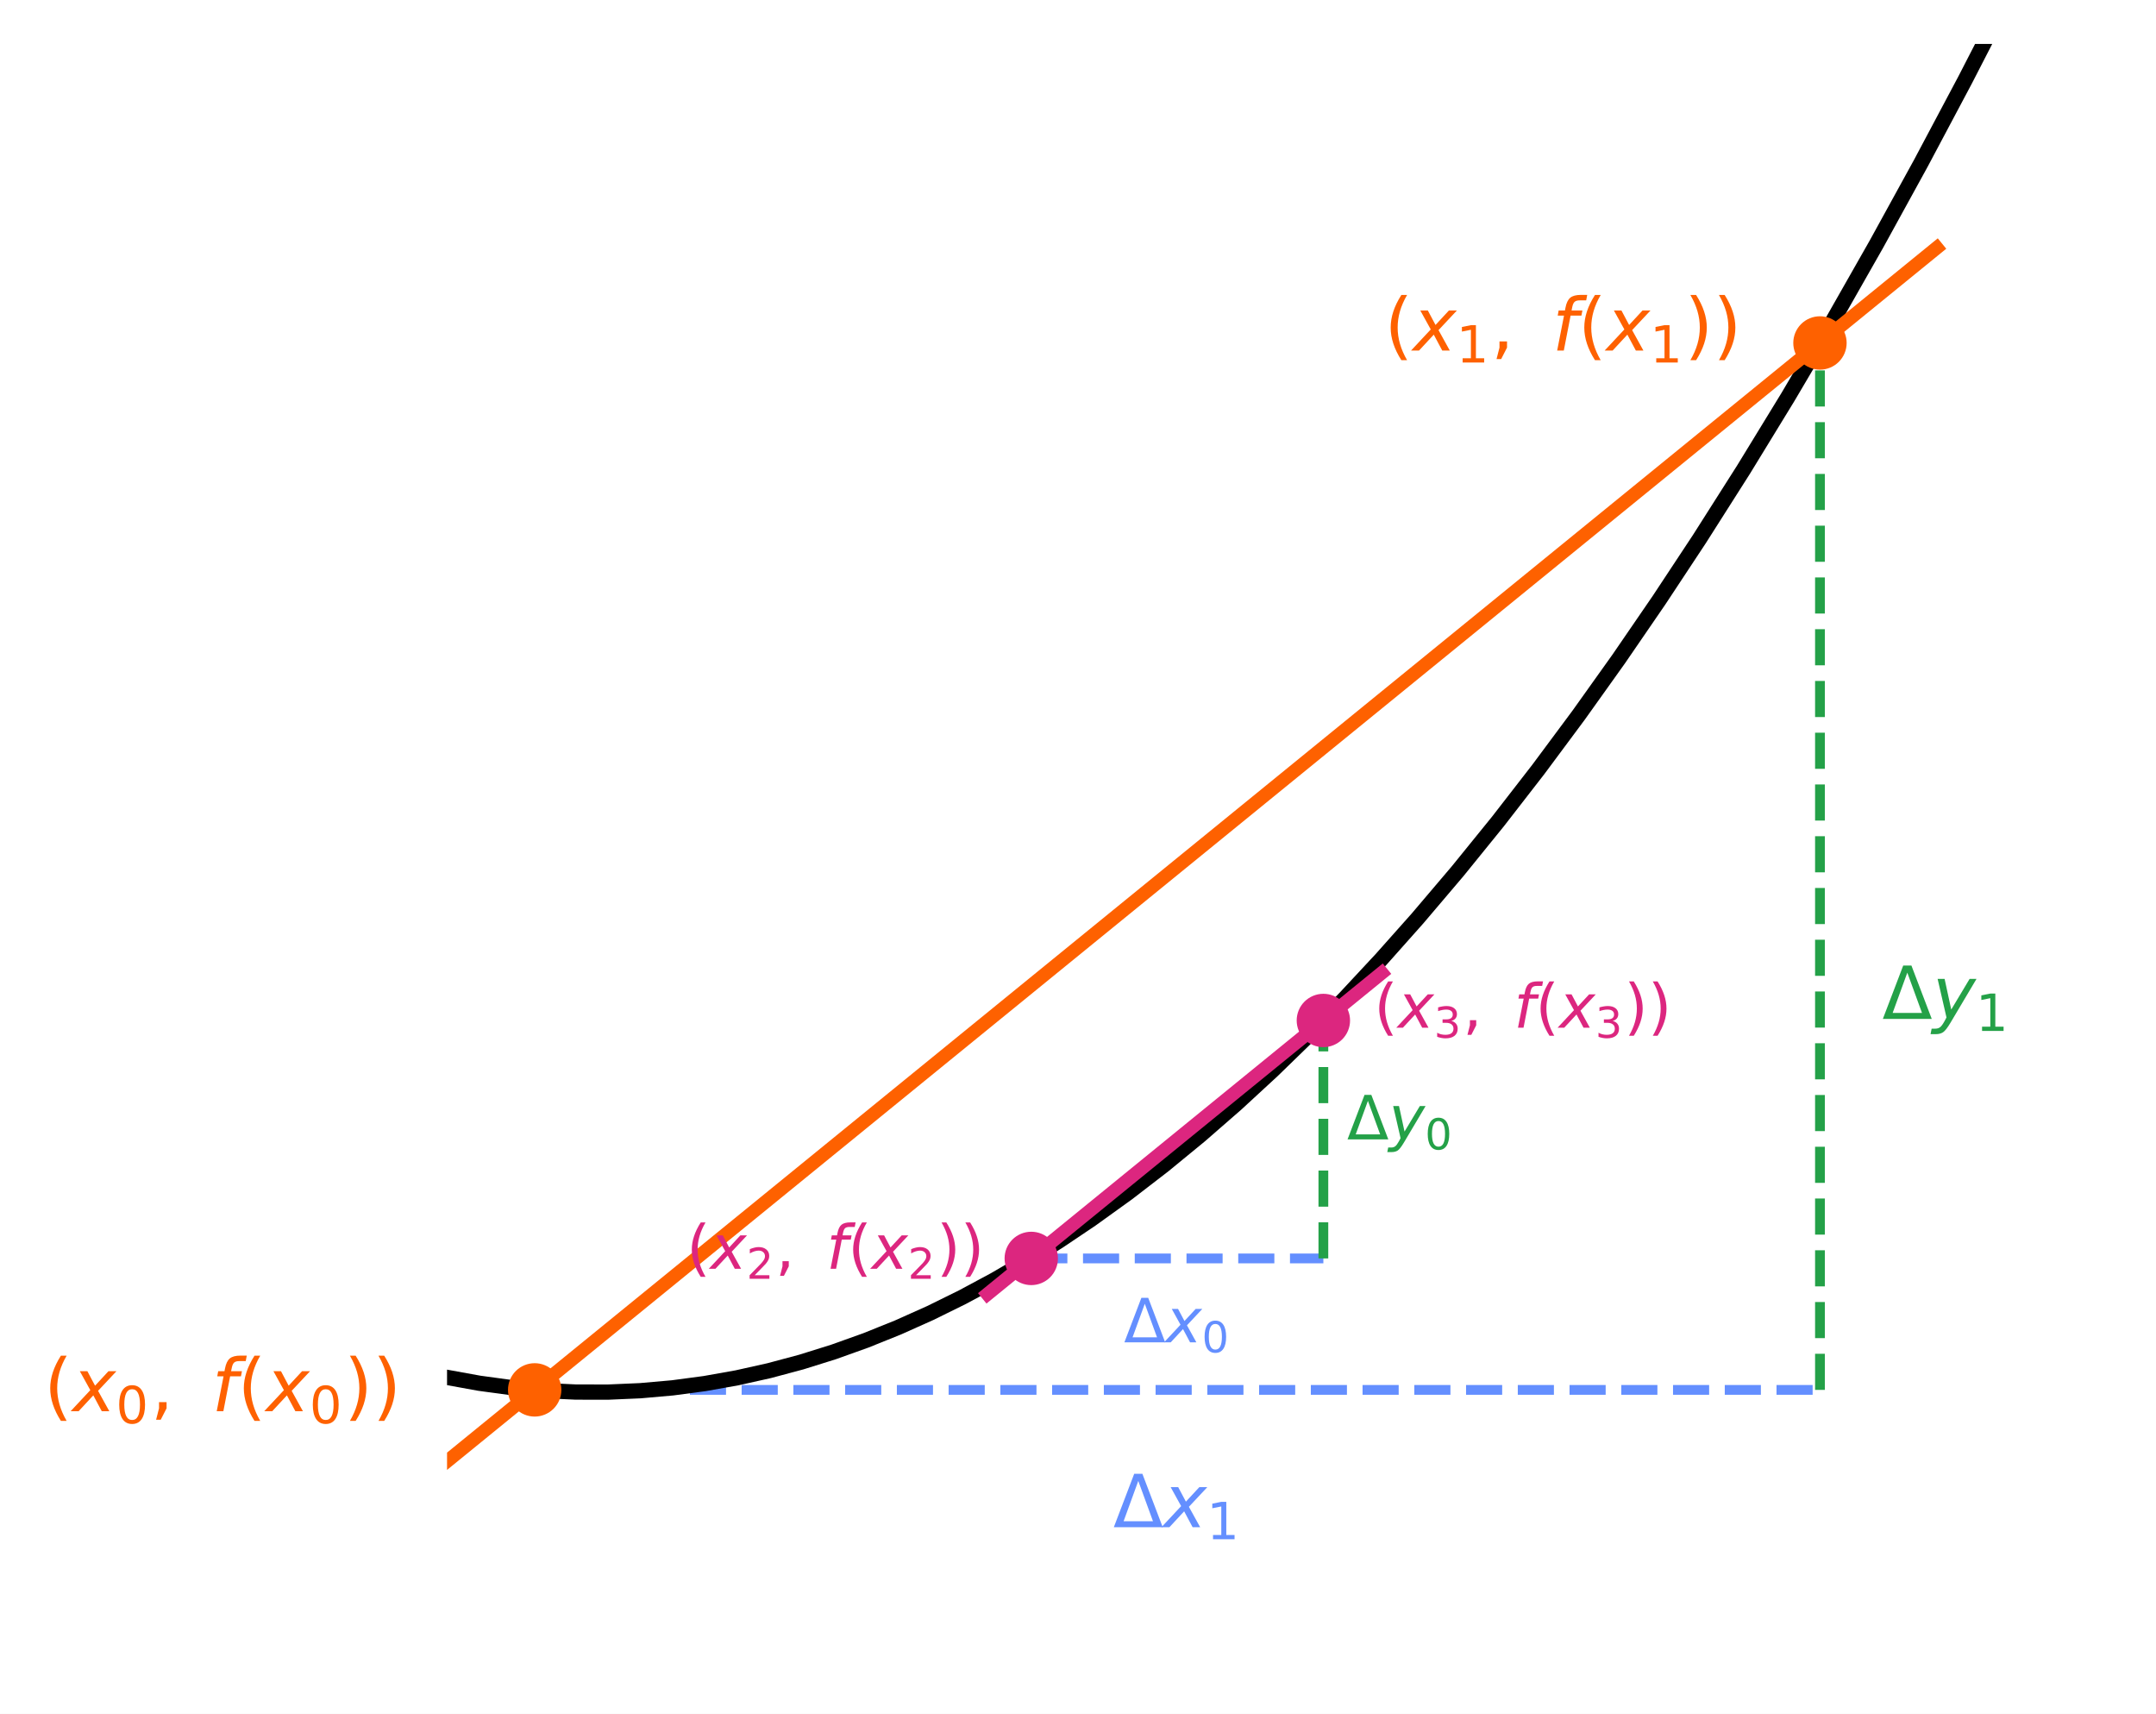
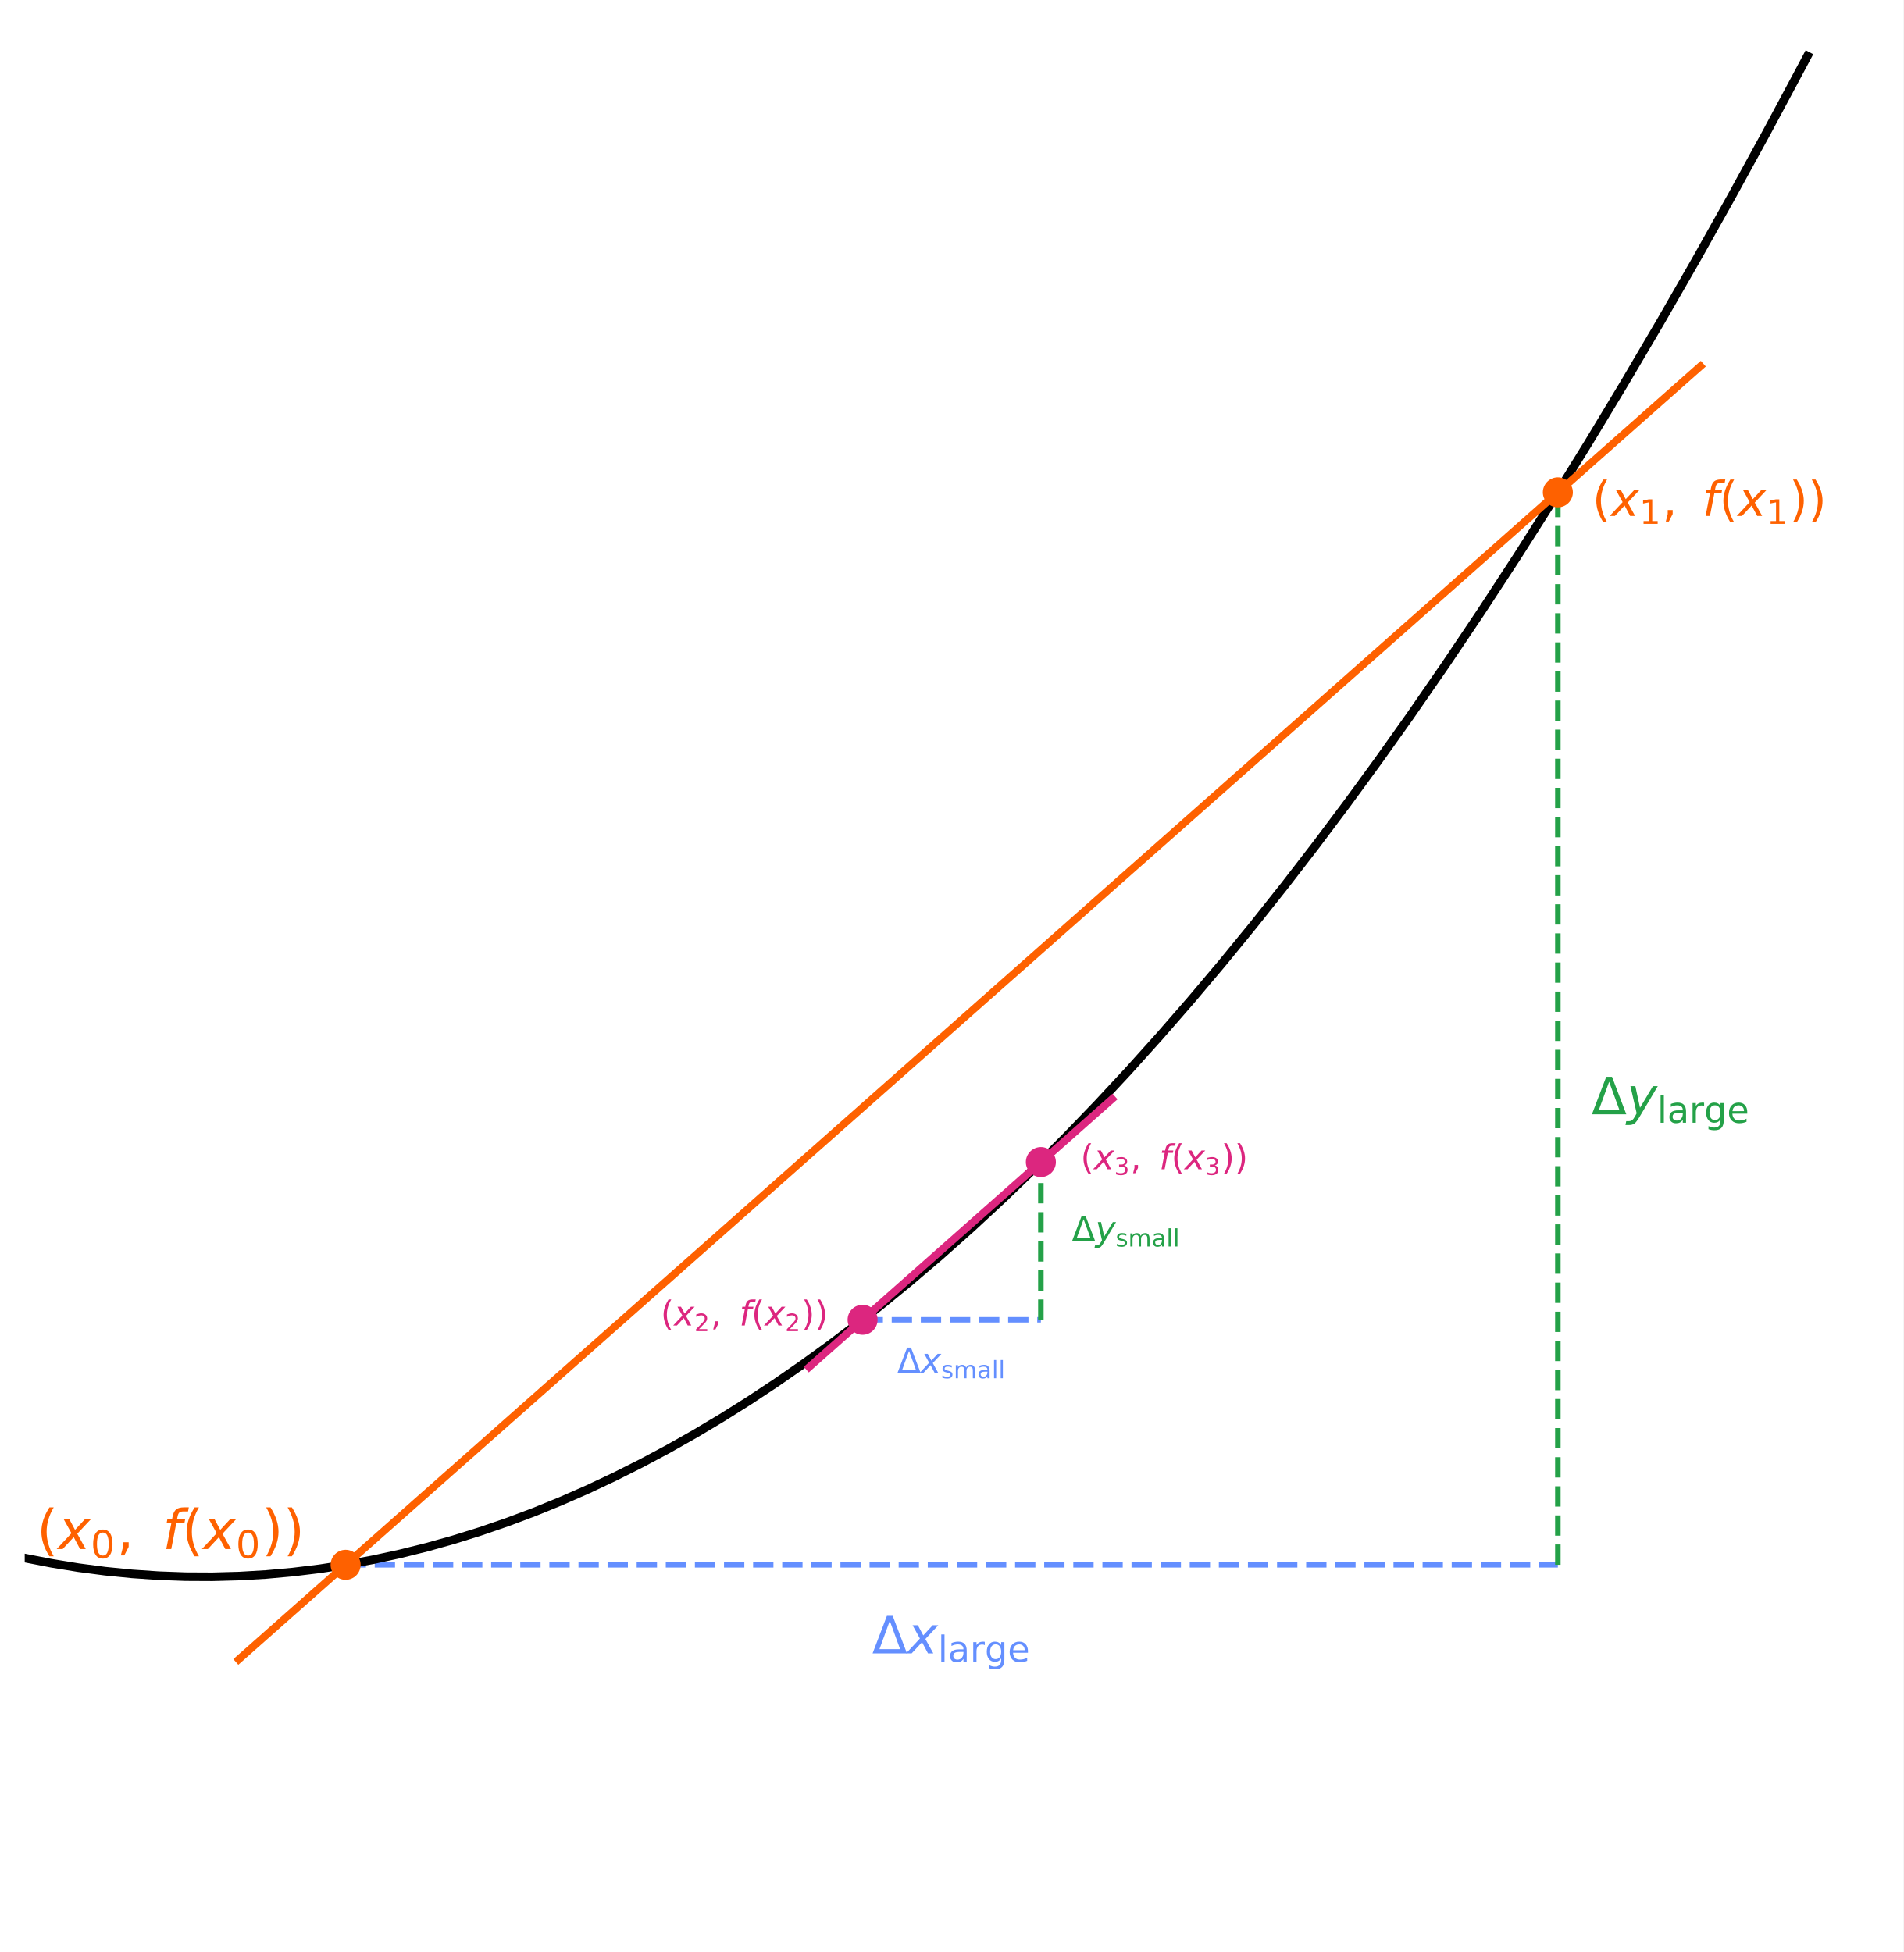
- <svg xmlns="http://www.w3.org/2000/svg" xmlns:xlink="http://www.w3.org/1999/xlink" width="353.337pt" height="280.8pt" viewBox="0 0 353.337 280.8" version="1.1">
+ <svg xmlns="http://www.w3.org/2000/svg" xmlns:xlink="http://www.w3.org/1999/xlink" width="554.538pt" height="568.8pt" viewBox="0 0 554.538 568.8" version="1.1">
  <defs>
    <style type="text/css">*{stroke-linejoin: round; stroke-linecap: butt}</style>
  </defs>
  <g id="figure_1">
    <g id="patch_1">
-       <path d="M 0 280.8  L 353.337 280.8  L 353.337 0  L 0 0  z " style="fill: #ffffff" />
+       <path d="M 0 568.8  L 554.538 568.8  L 554.538 0  L 0 0  z " style="fill: #ffffff" />
    </g>
    <g id="axes_1">
      <g id="patch_2">
-         <path d="M 73.264 273.6  L 346.137 273.6  L 346.137 7.2  L 73.264 7.2  z " style="fill: #ffffff" />
+         <path d="M 7.2 561.6  L 547.338 561.6  L 547.338 7.2  L 7.2 7.2  z " style="fill: #ffffff" />
      </g>
      <g id="line2d_1">
-         <path d="M 87.625 227.727  L 298.265 227.727  " clip-path="url(#pa0f229b664)" style="fill: none; stroke-dasharray: 5.92,2.56; stroke-dashoffset: 0; stroke: #648fff; stroke-width: 1.6" />
+         <path d="M 100.685 455.972  L 453.852 455.972  " clip-path="url(#p30c66a428d)" style="fill: none; stroke-dasharray: 5.92,2.56; stroke-dashoffset: 0; stroke: #648fff; stroke-width: 1.6" />
      </g>
      <g id="line2d_2">
-         <path d="M 298.265 227.727  L 298.265 56.192  " clip-path="url(#pa0f229b664)" style="fill: none; stroke-dasharray: 5.92,2.56; stroke-dashoffset: 0; stroke: #24a148; stroke-width: 1.6" />
+         <path d="M 453.852 455.972  L 453.852 143.466  " clip-path="url(#p30c66a428d)" style="fill: none; stroke-dasharray: 5.92,2.56; stroke-dashoffset: 0; stroke: #24a148; stroke-width: 1.6" />
      </g>
      <g id="line2d_3">
-         <path d="M 169.009 206.188  L 216.881 206.188  " clip-path="url(#pa0f229b664)" style="fill: none; stroke-dasharray: 5.92,2.56; stroke-dashoffset: 0; stroke: #648fff; stroke-width: 1.6" />
+         <path d="M 251.301 384.575  L 303.237 384.575  " clip-path="url(#p30c66a428d)" style="fill: none; stroke-dasharray: 5.92,2.56; stroke-dashoffset: 0; stroke: #648fff; stroke-width: 1.6" />
      </g>
      <g id="line2d_4">
-         <path d="M 216.881 206.188  L 216.881 167.202  " clip-path="url(#pa0f229b664)" style="fill: none; stroke-dasharray: 5.92,2.56; stroke-dashoffset: 0; stroke: #24a148; stroke-width: 1.6" />
+         <path d="M 303.237 384.575  L 303.237 338.618  " clip-path="url(#p30c66a428d)" style="fill: none; stroke-dasharray: 5.92,2.56; stroke-dashoffset: 0; stroke: #24a148; stroke-width: 1.6" />
      </g>
      <g id="matplotlib.axis_1" />
      <g id="matplotlib.axis_2" />
      <g id="line2d_5">
-         <path d="M 73.264 225.68  L 78.543 226.637  L 83.822 227.356  L 89.101 227.838  L 94.38 228.083  L 99.66 228.091  L 104.939 227.862  L 110.218 227.396  L 115.497 226.693  L 120.776 225.753  L 126.056 224.576  L 131.335 223.162  L 136.614 221.511  L 141.893 219.622  L 147.172 217.497  L 152.451 215.135  L 157.731 212.535  L 163.01 209.699  L 168.289 206.625  L 173.568 203.315  L 178.847 199.767  L 184.786 195.493  L 190.725 190.918  L 196.665 186.044  L 202.604 180.87  L 208.543 175.395  L 214.482 169.621  L 220.421 163.546  L 226.36 157.172  L 232.299 150.497  L 238.898 142.729  L 245.497 134.591  L 252.096 126.082  L 258.695 117.203  L 265.294 107.954  L 271.893 98.334  L 278.492 88.344  L 285.751 76.927  L 293.01 65.061  L 300.269 52.748  L 307.527 39.986  L 314.786 26.777  L 322.045 13.119  L 329.31 -1  L 329.31 -1  " clip-path="url(#pa0f229b664)" style="fill: none; stroke: #000000; stroke-width: 2.5; stroke-linecap: square" />
+         <path d="M 7.2 454.003  L 15.01 455.524  L 22.82 456.799  L 30.63 457.825  L 38.44 458.605  L 46.25 459.137  L 54.06 459.421  L 61.87 459.459  L 69.68 459.248  L 77.49 458.79  L 85.3 458.085  L 93.11 457.133  L 100.92 455.933  L 108.73 454.485  L 116.54 452.79  L 124.35 450.848  L 132.16 448.658  L 139.97 446.221  L 147.78 443.536  L 155.589 440.604  L 163.399 437.425  L 171.209 433.998  L 179.019 430.323  L 186.829 426.401  L 194.639 422.232  L 202.449 417.816  L 210.259 413.151  L 218.069 408.24  L 225.879 403.081  L 233.689 397.675  L 241.499 392.021  L 249.309 386.119  L 257.119 379.971  L 264.929 373.575  L 274.041 365.8  L 283.152 357.688  L 292.264 349.24  L 301.376 340.454  L 310.487 331.332  L 319.599 321.873  L 328.711 312.078  L 337.822 301.945  L 346.934 291.476  L 356.045 280.67  L 365.157 269.528  L 374.269 258.048  L 383.38 246.232  L 392.492 234.079  L 401.604 221.589  L 410.715 208.762  L 421.129 193.691  L 431.542 178.179  L 441.955 162.228  L 452.368 145.837  L 462.782 129.006  L 473.195 111.735  L 483.608 94.025  L 494.022 75.874  L 504.435 57.284  L 514.848 38.253  L 525.262 18.783  L 526.563 16.318  L 526.563 16.318  " clip-path="url(#p30c66a428d)" style="fill: none; stroke: #000000; stroke-width: 2.5; stroke-linecap: square" />
      </g>
      <g id="line2d_6">
-         <path d="M 73.264 239.423  L 317.414 40.597  " clip-path="url(#pa0f229b664)" style="fill: none; stroke: #fe6100; stroke-width: 2.2; stroke-linecap: square" />
+         <path d="M 69.524 483.546  L 495.401 106.7  " clip-path="url(#p30c66a428d)" style="fill: none; stroke: #fe6100; stroke-width: 2.2; stroke-linecap: square" />
      </g>
      <g id="text_1">
-         <g style="fill: #fe6100" transform="translate(7.2 231.2297) scale(0.12 -0.12)">
+         <g style="fill: #fe6100" transform="translate(10.68538 451.3827) scale(0.16 -0.16)">
          <defs>
            <path id="DejaVuSans-28" d="M 1984 4856  Q 1566 4138 1362 3434  Q 1159 2731 1159 2009  Q 1159 1288 1364 580  Q 1569 -128 1984 -844  L 1484 -844  Q 1016 -109 783 600  Q 550 1309 550 2009  Q 550 2706 781 3412  Q 1013 4119 1484 4856  L 1984 4856  z " transform="scale(0.015625)" />
            <path id="DejaVuSans-Oblique-78" d="M 3841 3500  L 2234 1784  L 3219 0  L 2559 0  L 1819 1388  L 531 0  L -166 0  L 1556 1844  L 641 3500  L 1300 3500  L 1972 2234  L 3144 3500  L 3841 3500  z " transform="scale(0.015625)" />
            <path id="DejaVuSans-30" d="M 2034 4250  Q 1547 4250 1301 3770  Q 1056 3291 1056 2328  Q 1056 1369 1301 889  Q 1547 409 2034 409  Q 2525 409 2770 889  Q 3016 1369 3016 2328  Q 3016 3291 2770 3770  Q 2525 4250 2034 4250  z M 2034 4750  Q 2819 4750 3233 4129  Q 3647 3509 3647 2328  Q 3647 1150 3233 529  Q 2819 -91 2034 -91  Q 1250 -91 836 529  Q 422 1150 422 2328  Q 422 3509 836 4129  Q 1250 4750 2034 4750  z " transform="scale(0.015625)" />
            <path id="DejaVuSans-2c" d="M 750 794  L 1409 794  L 1409 256  L 897 -744  L 494 -744  L 750 256  L 750 794  z " transform="scale(0.015625)" />
            <path id="DejaVuSans-Oblique-66" d="M 3059 4863  L 2969 4384  L 2419 4384  Q 2106 4384 1964 4261  Q 1822 4138 1753 3809  L 1691 3500  L 2638 3500  L 2553 3053  L 1606 3053  L 1013 0  L 434 0  L 1031 3053  L 481 3053  L 563 3500  L 1113 3500  L 1159 3744  Q 1278 4363 1576 4613  Q 1875 4863 2516 4863  L 3059 4863  z " transform="scale(0.015625)" />
            <path id="DejaVuSans-29" d="M 513 4856  L 1013 4856  Q 1481 4119 1714 3412  Q 1947 2706 1947 2009  Q 1947 1309 1714 600  Q 1481 -109 1013 -844  L 513 -844  Q 928 -128 1133 580  Q 1338 1288 1338 2009  Q 1338 2731 1133 3434  Q 928 4138 513 4856  z " transform="scale(0.015625)" />
          </defs>
          <use xlink:href="#DejaVuSans-28" transform="translate(0 0.015625)" />
          <use xlink:href="#DejaVuSans-Oblique-78" transform="translate(39.01367 0.015625)" />
          <use xlink:href="#DejaVuSans-30" transform="translate(98.19336 -16.39062) scale(0.7)" />
          <use xlink:href="#DejaVuSans-2c" transform="translate(145.4639 0.015625)" />
          <use xlink:href="#DejaVuSans-Oblique-66" transform="translate(229.2038 0.015625)" />
          <use xlink:href="#DejaVuSans-28" transform="translate(264.4089 0.015625)" />
          <use xlink:href="#DejaVuSans-Oblique-78" transform="translate(303.4225 0.015625)" />
          <use xlink:href="#DejaVuSans-30" transform="translate(362.6022 -16.39062) scale(0.7)" />
          <use xlink:href="#DejaVuSans-29" transform="translate(409.8727 0.015625)" />
          <use xlink:href="#DejaVuSans-29" transform="translate(448.8864 0.015625)" />
        </g>
      </g>
      <g id="text_2">
-         <g style="fill: #dc267f" transform="translate(112.5197 207.8834) scale(0.1 -0.1)">
+         <g style="fill: #dc267f" transform="translate(192.4625 386.2466) scale(0.1 -0.1)">
          <defs>
            <path id="DejaVuSans-32" d="M 1228 531  L 3431 531  L 3431 0  L 469 0  L 469 531  Q 828 903 1448 1529  Q 2069 2156 2228 2338  Q 2531 2678 2651 2914  Q 2772 3150 2772 3378  Q 2772 3750 2511 3984  Q 2250 4219 1831 4219  Q 1534 4219 1204 4116  Q 875 4013 500 3803  L 500 4441  Q 881 4594 1212 4672  Q 1544 4750 1819 4750  Q 2544 4750 2975 4387  Q 3406 4025 3406 3419  Q 3406 3131 3298 2873  Q 3191 2616 2906 2266  Q 2828 2175 2409 1742  Q 1991 1309 1228 531  z " transform="scale(0.015625)" />
          </defs>
          <use xlink:href="#DejaVuSans-28" transform="translate(0 0.015625)" />
          <use xlink:href="#DejaVuSans-Oblique-78" transform="translate(39.01367 0.015625)" />
          <use xlink:href="#DejaVuSans-32" transform="translate(98.19336 -16.39062) scale(0.7)" />
          <use xlink:href="#DejaVuSans-2c" transform="translate(145.4639 0.015625)" />
          <use xlink:href="#DejaVuSans-Oblique-66" transform="translate(229.2038 0.015625)" />
          <use xlink:href="#DejaVuSans-28" transform="translate(264.4089 0.015625)" />
          <use xlink:href="#DejaVuSans-Oblique-78" transform="translate(303.4225 0.015625)" />
          <use xlink:href="#DejaVuSans-32" transform="translate(362.6022 -16.39062) scale(0.7)" />
          <use xlink:href="#DejaVuSans-29" transform="translate(409.8727 0.015625)" />
          <use xlink:href="#DejaVuSans-29" transform="translate(448.8864 0.015625)" />
        </g>
      </g>
      <g id="text_3">
-         <g style="fill: #dc267f" transform="translate(225.1795 168.3907) scale(0.1 -0.1)">
+         <g style="fill: #dc267f" transform="translate(314.7861 340.715) scale(0.1 -0.1)">
          <defs>
            <path id="DejaVuSans-33" d="M 2597 2516  Q 3050 2419 3304 2112  Q 3559 1806 3559 1356  Q 3559 666 3084 287  Q 2609 -91 1734 -91  Q 1441 -91 1130 -33  Q 819 25 488 141  L 488 750  Q 750 597 1062 519  Q 1375 441 1716 441  Q 2309 441 2620 675  Q 2931 909 2931 1356  Q 2931 1769 2642 2001  Q 2353 2234 1838 2234  L 1294 2234  L 1294 2753  L 1863 2753  Q 2328 2753 2575 2939  Q 2822 3125 2822 3475  Q 2822 3834 2567 4026  Q 2313 4219 1838 4219  Q 1578 4219 1281 4162  Q 984 4106 628 3988  L 628 4550  Q 988 4650 1302 4700  Q 1616 4750 1894 4750  Q 2613 4750 3031 4423  Q 3450 4097 3450 3541  Q 3450 3153 3228 2886  Q 3006 2619 2597 2516  z " transform="scale(0.015625)" />
          </defs>
          <use xlink:href="#DejaVuSans-28" transform="translate(0 0.015625)" />
          <use xlink:href="#DejaVuSans-Oblique-78" transform="translate(39.01367 0.015625)" />
          <use xlink:href="#DejaVuSans-33" transform="translate(98.19336 -16.39062) scale(0.7)" />
          <use xlink:href="#DejaVuSans-2c" transform="translate(145.4639 0.015625)" />
          <use xlink:href="#DejaVuSans-Oblique-66" transform="translate(229.2038 0.015625)" />
          <use xlink:href="#DejaVuSans-28" transform="translate(264.4089 0.015625)" />
          <use xlink:href="#DejaVuSans-Oblique-78" transform="translate(303.4225 0.015625)" />
          <use xlink:href="#DejaVuSans-33" transform="translate(362.6022 -16.39062) scale(0.7)" />
          <use xlink:href="#DejaVuSans-29" transform="translate(409.8727 0.015625)" />
          <use xlink:href="#DejaVuSans-29" transform="translate(448.8864 0.015625)" />
        </g>
      </g>
      <g id="text_4">
-         <g style="fill: #fe6100" transform="translate(226.8814 57.43551) scale(0.12 -0.12)">
+         <g style="fill: #fe6100" transform="translate(463.8524 150.3499) scale(0.14 -0.14)">
          <defs>
            <path id="DejaVuSans-31" d="M 794 531  L 1825 531  L 1825 4091  L 703 3866  L 703 4441  L 1819 4666  L 2450 4666  L 2450 531  L 3481 531  L 3481 0  L 794 0  L 794 531  z " transform="scale(0.015625)" />
          </defs>
          <use xlink:href="#DejaVuSans-28" transform="translate(0 0.015625)" />
          <use xlink:href="#DejaVuSans-Oblique-78" transform="translate(39.01367 0.015625)" />
          <use xlink:href="#DejaVuSans-31" transform="translate(98.19336 -16.39062) scale(0.7)" />
          <use xlink:href="#DejaVuSans-2c" transform="translate(145.4639 0.015625)" />
          <use xlink:href="#DejaVuSans-Oblique-66" transform="translate(229.2038 0.015625)" />
          <use xlink:href="#DejaVuSans-28" transform="translate(264.4089 0.015625)" />
          <use xlink:href="#DejaVuSans-Oblique-78" transform="translate(303.4225 0.015625)" />
          <use xlink:href="#DejaVuSans-31" transform="translate(362.6022 -16.39062) scale(0.7)" />
          <use xlink:href="#DejaVuSans-29" transform="translate(409.8727 0.015625)" />
          <use xlink:href="#DejaVuSans-29" transform="translate(448.8864 0.015625)" />
        </g>
      </g>
      <g id="text_5">
-         <g style="fill: #648fff" transform="translate(184.1952 219.9439) scale(0.1 -0.1)">
+         <g style="fill: #648fff" transform="translate(261.4189 399.9855) scale(0.1 -0.1)">
          <defs>
            <path id="DejaVuSans-394" d="M 2188 4044  L 906 525  L 3472 525  L 2188 4044  z M 50 0  L 1831 4666  L 2547 4666  L 4325 0  L 50 0  z " transform="scale(0.015625)" />
+             <path id="DejaVuSans-73" d="M 2834 3397  L 2834 2853  Q 2591 2978 2328 3040  Q 2066 3103 1784 3103  Q 1356 3103 1142 2972  Q 928 2841 928 2578  Q 928 2378 1081 2264  Q 1234 2150 1697 2047  L 1894 2003  Q 2506 1872 2764 1633  Q 3022 1394 3022 966  Q 3022 478 2636 193  Q 2250 -91 1575 -91  Q 1294 -91 989 -36  Q 684 19 347 128  L 347 722  Q 666 556 975 473  Q 1284 391 1588 391  Q 1994 391 2212 530  Q 2431 669 2431 922  Q 2431 1156 2273 1281  Q 2116 1406 1581 1522  L 1381 1569  Q 847 1681 609 1914  Q 372 2147 372 2553  Q 372 3047 722 3315  Q 1072 3584 1716 3584  Q 2034 3584 2315 3537  Q 2597 3491 2834 3397  z " transform="scale(0.015625)" />
+             <path id="DejaVuSans-6d" d="M 3328 2828  Q 3544 3216 3844 3400  Q 4144 3584 4550 3584  Q 5097 3584 5394 3201  Q 5691 2819 5691 2113  L 5691 0  L 5113 0  L 5113 2094  Q 5113 2597 4934 2840  Q 4756 3084 4391 3084  Q 3944 3084 3684 2787  Q 3425 2491 3425 1978  L 3425 0  L 2847 0  L 2847 2094  Q 2847 2600 2669 2842  Q 2491 3084 2119 3084  Q 1678 3084 1418 2786  Q 1159 2488 1159 1978  L 1159 0  L 581 0  L 581 3500  L 1159 3500  L 1159 2956  Q 1356 3278 1631 3431  Q 1906 3584 2284 3584  Q 2666 3584 2933 3390  Q 3200 3197 3328 2828  z " transform="scale(0.015625)" />
+             <path id="DejaVuSans-61" d="M 2194 1759  Q 1497 1759 1228 1600  Q 959 1441 959 1056  Q 959 750 1161 570  Q 1363 391 1709 391  Q 2188 391 2477 730  Q 2766 1069 2766 1631  L 2766 1759  L 2194 1759  z M 3341 1997  L 3341 0  L 2766 0  L 2766 531  Q 2569 213 2275 61  Q 1981 -91 1556 -91  Q 1019 -91 701 211  Q 384 513 384 1019  Q 384 1609 779 1909  Q 1175 2209 1959 2209  L 2766 2209  L 2766 2266  Q 2766 2663 2505 2880  Q 2244 3097 1772 3097  Q 1472 3097 1187 3025  Q 903 2953 641 2809  L 641 3341  Q 956 3463 1253 3523  Q 1550 3584 1831 3584  Q 2591 3584 2966 3190  Q 3341 2797 3341 1997  z " transform="scale(0.015625)" />
+             <path id="DejaVuSans-6c" d="M 603 4863  L 1178 4863  L 1178 0  L 603 0  L 603 4863  z " transform="scale(0.015625)" />
          </defs>
          <use xlink:href="#DejaVuSans-394" transform="translate(0 0.09375)" />
          <use xlink:href="#DejaVuSans-Oblique-78" transform="translate(68.4082 0.09375)" />
-           <use xlink:href="#DejaVuSans-30" transform="translate(127.5879 -16.3125) scale(0.7)" />
+           <use xlink:href="#DejaVuSans-73" transform="translate(127.5879 -16.3125) scale(0.7)" />
+           <use xlink:href="#DejaVuSans-6d" transform="translate(164.0576 -16.3125) scale(0.7)" />
+           <use xlink:href="#DejaVuSans-61" transform="translate(232.2461 -16.3125) scale(0.7)" />
+           <use xlink:href="#DejaVuSans-6c" transform="translate(275.1416 -16.3125) scale(0.7)" />
+           <use xlink:href="#DejaVuSans-6c" transform="translate(294.5898 -16.3125) scale(0.7)" />
        </g>
      </g>
      <g id="text_6">
-         <g style="fill: #648fff" transform="translate(182.4452 250.2394) scale(0.12 -0.12)">
+         <g style="fill: #648fff" transform="translate(254.0939 481.7933) scale(0.15 -0.15)">
+           <defs>
+             <path id="DejaVuSans-72" d="M 2631 2963  Q 2534 3019 2420 3045  Q 2306 3072 2169 3072  Q 1681 3072 1420 2755  Q 1159 2438 1159 1844  L 1159 0  L 581 0  L 581 3500  L 1159 3500  L 1159 2956  Q 1341 3275 1631 3429  Q 1922 3584 2338 3584  Q 2397 3584 2469 3576  Q 2541 3569 2628 3553  L 2631 2963  z " transform="scale(0.015625)" />
+             <path id="DejaVuSans-67" d="M 2906 1791  Q 2906 2416 2648 2759  Q 2391 3103 1925 3103  Q 1463 3103 1205 2759  Q 947 2416 947 1791  Q 947 1169 1205 825  Q 1463 481 1925 481  Q 2391 481 2648 825  Q 2906 1169 2906 1791  z M 3481 434  Q 3481 -459 3084 -895  Q 2688 -1331 1869 -1331  Q 1566 -1331 1297 -1286  Q 1028 -1241 775 -1147  L 775 -588  Q 1028 -725 1275 -790  Q 1522 -856 1778 -856  Q 2344 -856 2625 -561  Q 2906 -266 2906 331  L 2906 616  Q 2728 306 2450 153  Q 2172 0 1784 0  Q 1141 0 747 490  Q 353 981 353 1791  Q 353 2603 747 3093  Q 1141 3584 1784 3584  Q 2172 3584 2450 3431  Q 2728 3278 2906 2969  L 2906 3500  L 3481 3500  L 3481 434  z " transform="scale(0.015625)" />
+             <path id="DejaVuSans-65" d="M 3597 1894  L 3597 1613  L 953 1613  Q 991 1019 1311 708  Q 1631 397 2203 397  Q 2534 397 2845 478  Q 3156 559 3463 722  L 3463 178  Q 3153 47 2828 -22  Q 2503 -91 2169 -91  Q 1331 -91 842 396  Q 353 884 353 1716  Q 353 2575 817 3079  Q 1281 3584 2069 3584  Q 2775 3584 3186 3129  Q 3597 2675 3597 1894  z M 3022 2063  Q 3016 2534 2758 2815  Q 2500 3097 2075 3097  Q 1594 3097 1305 2825  Q 1016 2553 972 2059  L 3022 2063  z " transform="scale(0.015625)" />
+           </defs>
          <use xlink:href="#DejaVuSans-394" transform="translate(0 0.09375)" />
          <use xlink:href="#DejaVuSans-Oblique-78" transform="translate(68.4082 0.09375)" />
-           <use xlink:href="#DejaVuSans-31" transform="translate(127.5879 -16.3125) scale(0.7)" />
+           <use xlink:href="#DejaVuSans-6c" transform="translate(127.5879 -16.3125) scale(0.7)" />
+           <use xlink:href="#DejaVuSans-61" transform="translate(147.0361 -16.3125) scale(0.7)" />
+           <use xlink:href="#DejaVuSans-72" transform="translate(189.9316 -16.3125) scale(0.7)" />
+           <use xlink:href="#DejaVuSans-67" transform="translate(218.7109 -16.3125) scale(0.7)" />
+           <use xlink:href="#DejaVuSans-65" transform="translate(263.1445 -16.3125) scale(0.7)" />
        </g>
      </g>
      <g id="text_7">
-         <g style="fill: #24a148" transform="translate(220.7643 186.6951) scale(0.1 -0.1)">
+         <g style="fill: #24a148" transform="translate(312.2689 361.5966) scale(0.1 -0.1)">
          <defs>
            <path id="DejaVuSans-Oblique-79" d="M 1588 -325  Q 1188 -997 936 -1164  Q 684 -1331 294 -1331  L -159 -1331  L -63 -850  L 269 -850  Q 509 -850 678 -719  Q 847 -588 1056 -206  L 1234 128  L 459 3500  L 1069 3500  L 1650 819  L 3256 3500  L 3859 3500  L 1588 -325  z " transform="scale(0.015625)" />
          </defs>
          <use xlink:href="#DejaVuSans-394" transform="translate(0 0.09375)" />
          <use xlink:href="#DejaVuSans-Oblique-79" transform="translate(68.4082 0.09375)" />
-           <use xlink:href="#DejaVuSans-30" transform="translate(127.5879 -16.3125) scale(0.7)" />
+           <use xlink:href="#DejaVuSans-73" transform="translate(127.5879 -16.3125) scale(0.7)" />
+           <use xlink:href="#DejaVuSans-6d" transform="translate(164.0576 -16.3125) scale(0.7)" />
+           <use xlink:href="#DejaVuSans-61" transform="translate(232.2461 -16.3125) scale(0.7)" />
+           <use xlink:href="#DejaVuSans-6c" transform="translate(275.1416 -16.3125) scale(0.7)" />
+           <use xlink:href="#DejaVuSans-6c" transform="translate(294.5898 -16.3125) scale(0.7)" />
        </g>
      </g>
      <g id="text_8">
-         <g style="fill: #24a148" transform="translate(308.4776 166.9594) scale(0.12 -0.12)">
+         <g style="fill: #24a148" transform="translate(463.6587 324.7189) scale(0.15 -0.15)">
          <use xlink:href="#DejaVuSans-394" transform="translate(0 0.09375)" />
          <use xlink:href="#DejaVuSans-Oblique-79" transform="translate(68.4082 0.09375)" />
-           <use xlink:href="#DejaVuSans-31" transform="translate(127.5879 -16.3125) scale(0.7)" />
+           <use xlink:href="#DejaVuSans-6c" transform="translate(127.5879 -16.3125) scale(0.7)" />
+           <use xlink:href="#DejaVuSans-61" transform="translate(147.0361 -16.3125) scale(0.7)" />
+           <use xlink:href="#DejaVuSans-72" transform="translate(189.9316 -16.3125) scale(0.7)" />
+           <use xlink:href="#DejaVuSans-67" transform="translate(218.7109 -16.3125) scale(0.7)" />
+           <use xlink:href="#DejaVuSans-65" transform="translate(263.1445 -16.3125) scale(0.7)" />
        </g>
      </g>
      <g id="line2d_7">
-         <path d="M 161.828 212.036  L 226.456 159.405  " clip-path="url(#pa0f229b664)" style="fill: none; stroke: #dc267f; stroke-width: 2.2; stroke-linecap: square" />
+         <path d="M 235.72 398.362  L 324.012 320.235  " clip-path="url(#p30c66a428d)" style="fill: none; stroke: #dc267f; stroke-width: 2.2; stroke-linecap: square" />
      </g>
      <g id="PathCollection_1">
        <defs>
-           <path id="C0_0_34753ee628" d="M 0 3.873  C 1.027 3.873 2.012 3.465 2.739 2.739  C 3.465 2.012 3.873 1.027 3.873 -0  C 3.873 -1.027 3.465 -2.012 2.739 -2.739  C 2.012 -3.465 1.027 -3.873 0 -3.873  C -1.027 -3.873 -2.012 -3.465 -2.739 -2.739  C -3.465 -2.012 -3.873 -1.027 -3.873 0  C -3.873 1.027 -3.465 2.012 -2.739 2.739  C -2.012 3.465 -1.027 3.873 0 3.873  z " />
+           <path id="C0_0_440140c0af" d="M 0 3.873  C 1.027 3.873 2.012 3.465 2.739 2.739  C 3.465 2.012 3.873 1.027 3.873 -0  C 3.873 -1.027 3.465 -2.012 2.739 -2.739  C 2.012 -3.465 1.027 -3.873 0 -3.873  C -1.027 -3.873 -2.012 -3.465 -2.739 -2.739  C -3.465 -2.012 -3.873 -1.027 -3.873 0  C -3.873 1.027 -3.465 2.012 -2.739 2.739  C -2.012 3.465 -1.027 3.873 0 3.873  z " />
        </defs>
-         <g clip-path="url(#pa0f229b664)">
-           <use xlink:href="#C0_0_34753ee628" x="87.625" y="227.727" style="fill: #fe6100; stroke: #fe6100" />
+         <g clip-path="url(#p30c66a428d)">
+           <use xlink:href="#C0_0_440140c0af" x="100.685" y="455.972" style="fill: #fe6100; stroke: #fe6100" />
        </g>
-         <g clip-path="url(#pa0f229b664)">
-           <use xlink:href="#C0_0_34753ee628" x="169.009" y="206.188" style="fill: #dc267f; stroke: #dc267f" />
+         <g clip-path="url(#p30c66a428d)">
+           <use xlink:href="#C0_0_440140c0af" x="251.301" y="384.575" style="fill: #dc267f; stroke: #dc267f" />
        </g>
-         <g clip-path="url(#pa0f229b664)">
-           <use xlink:href="#C0_0_34753ee628" x="216.881" y="167.202" style="fill: #dc267f; stroke: #dc267f" />
+         <g clip-path="url(#p30c66a428d)">
+           <use xlink:href="#C0_0_440140c0af" x="303.237" y="338.618" style="fill: #dc267f; stroke: #dc267f" />
        </g>
-         <g clip-path="url(#pa0f229b664)">
-           <use xlink:href="#C0_0_34753ee628" x="298.265" y="56.192" style="fill: #fe6100; stroke: #fe6100" />
+         <g clip-path="url(#p30c66a428d)">
+           <use xlink:href="#C0_0_440140c0af" x="453.852" y="143.466" style="fill: #fe6100; stroke: #fe6100" />
        </g>
      </g>
    </g>
  </g>
  <defs>
-     <clipPath id="pa0f229b664">
-       <rect x="73.264" y="7.2" width="272.874" height="266.4" />
+     <clipPath id="p30c66a428d">
+       <rect x="7.2" y="7.2" width="540.138" height="554.4" />
    </clipPath>
  </defs>
</svg>
